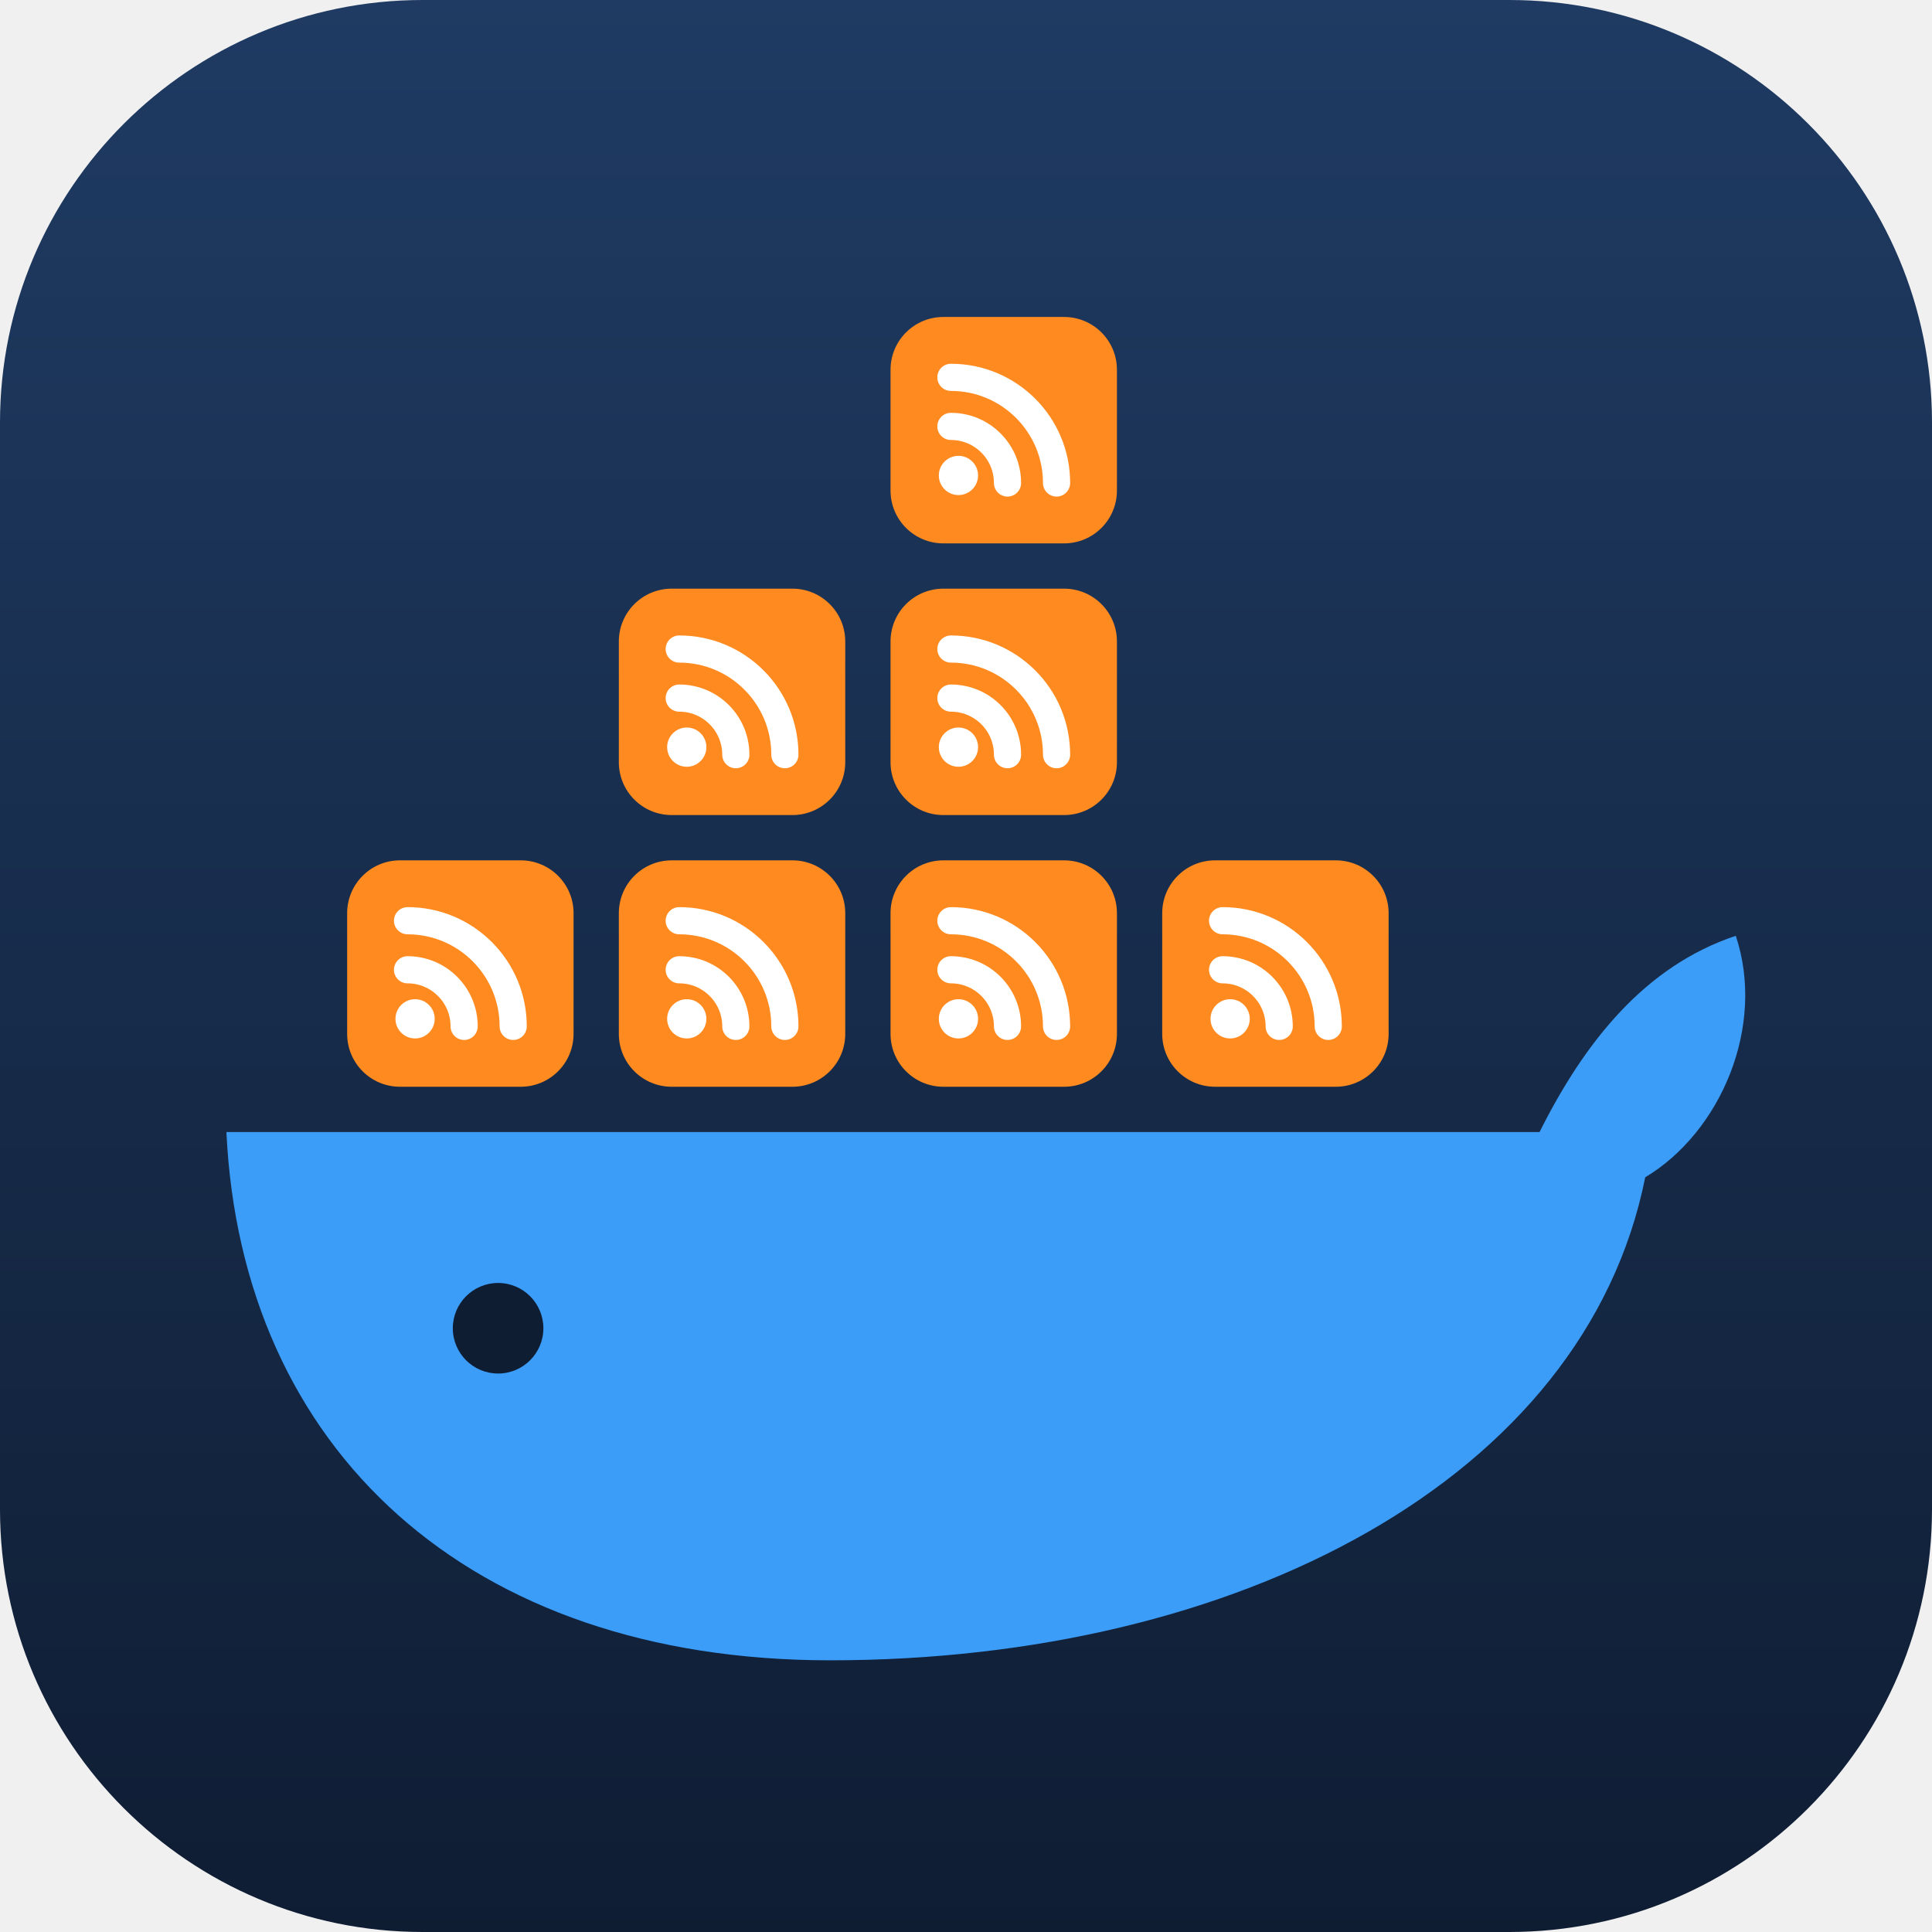
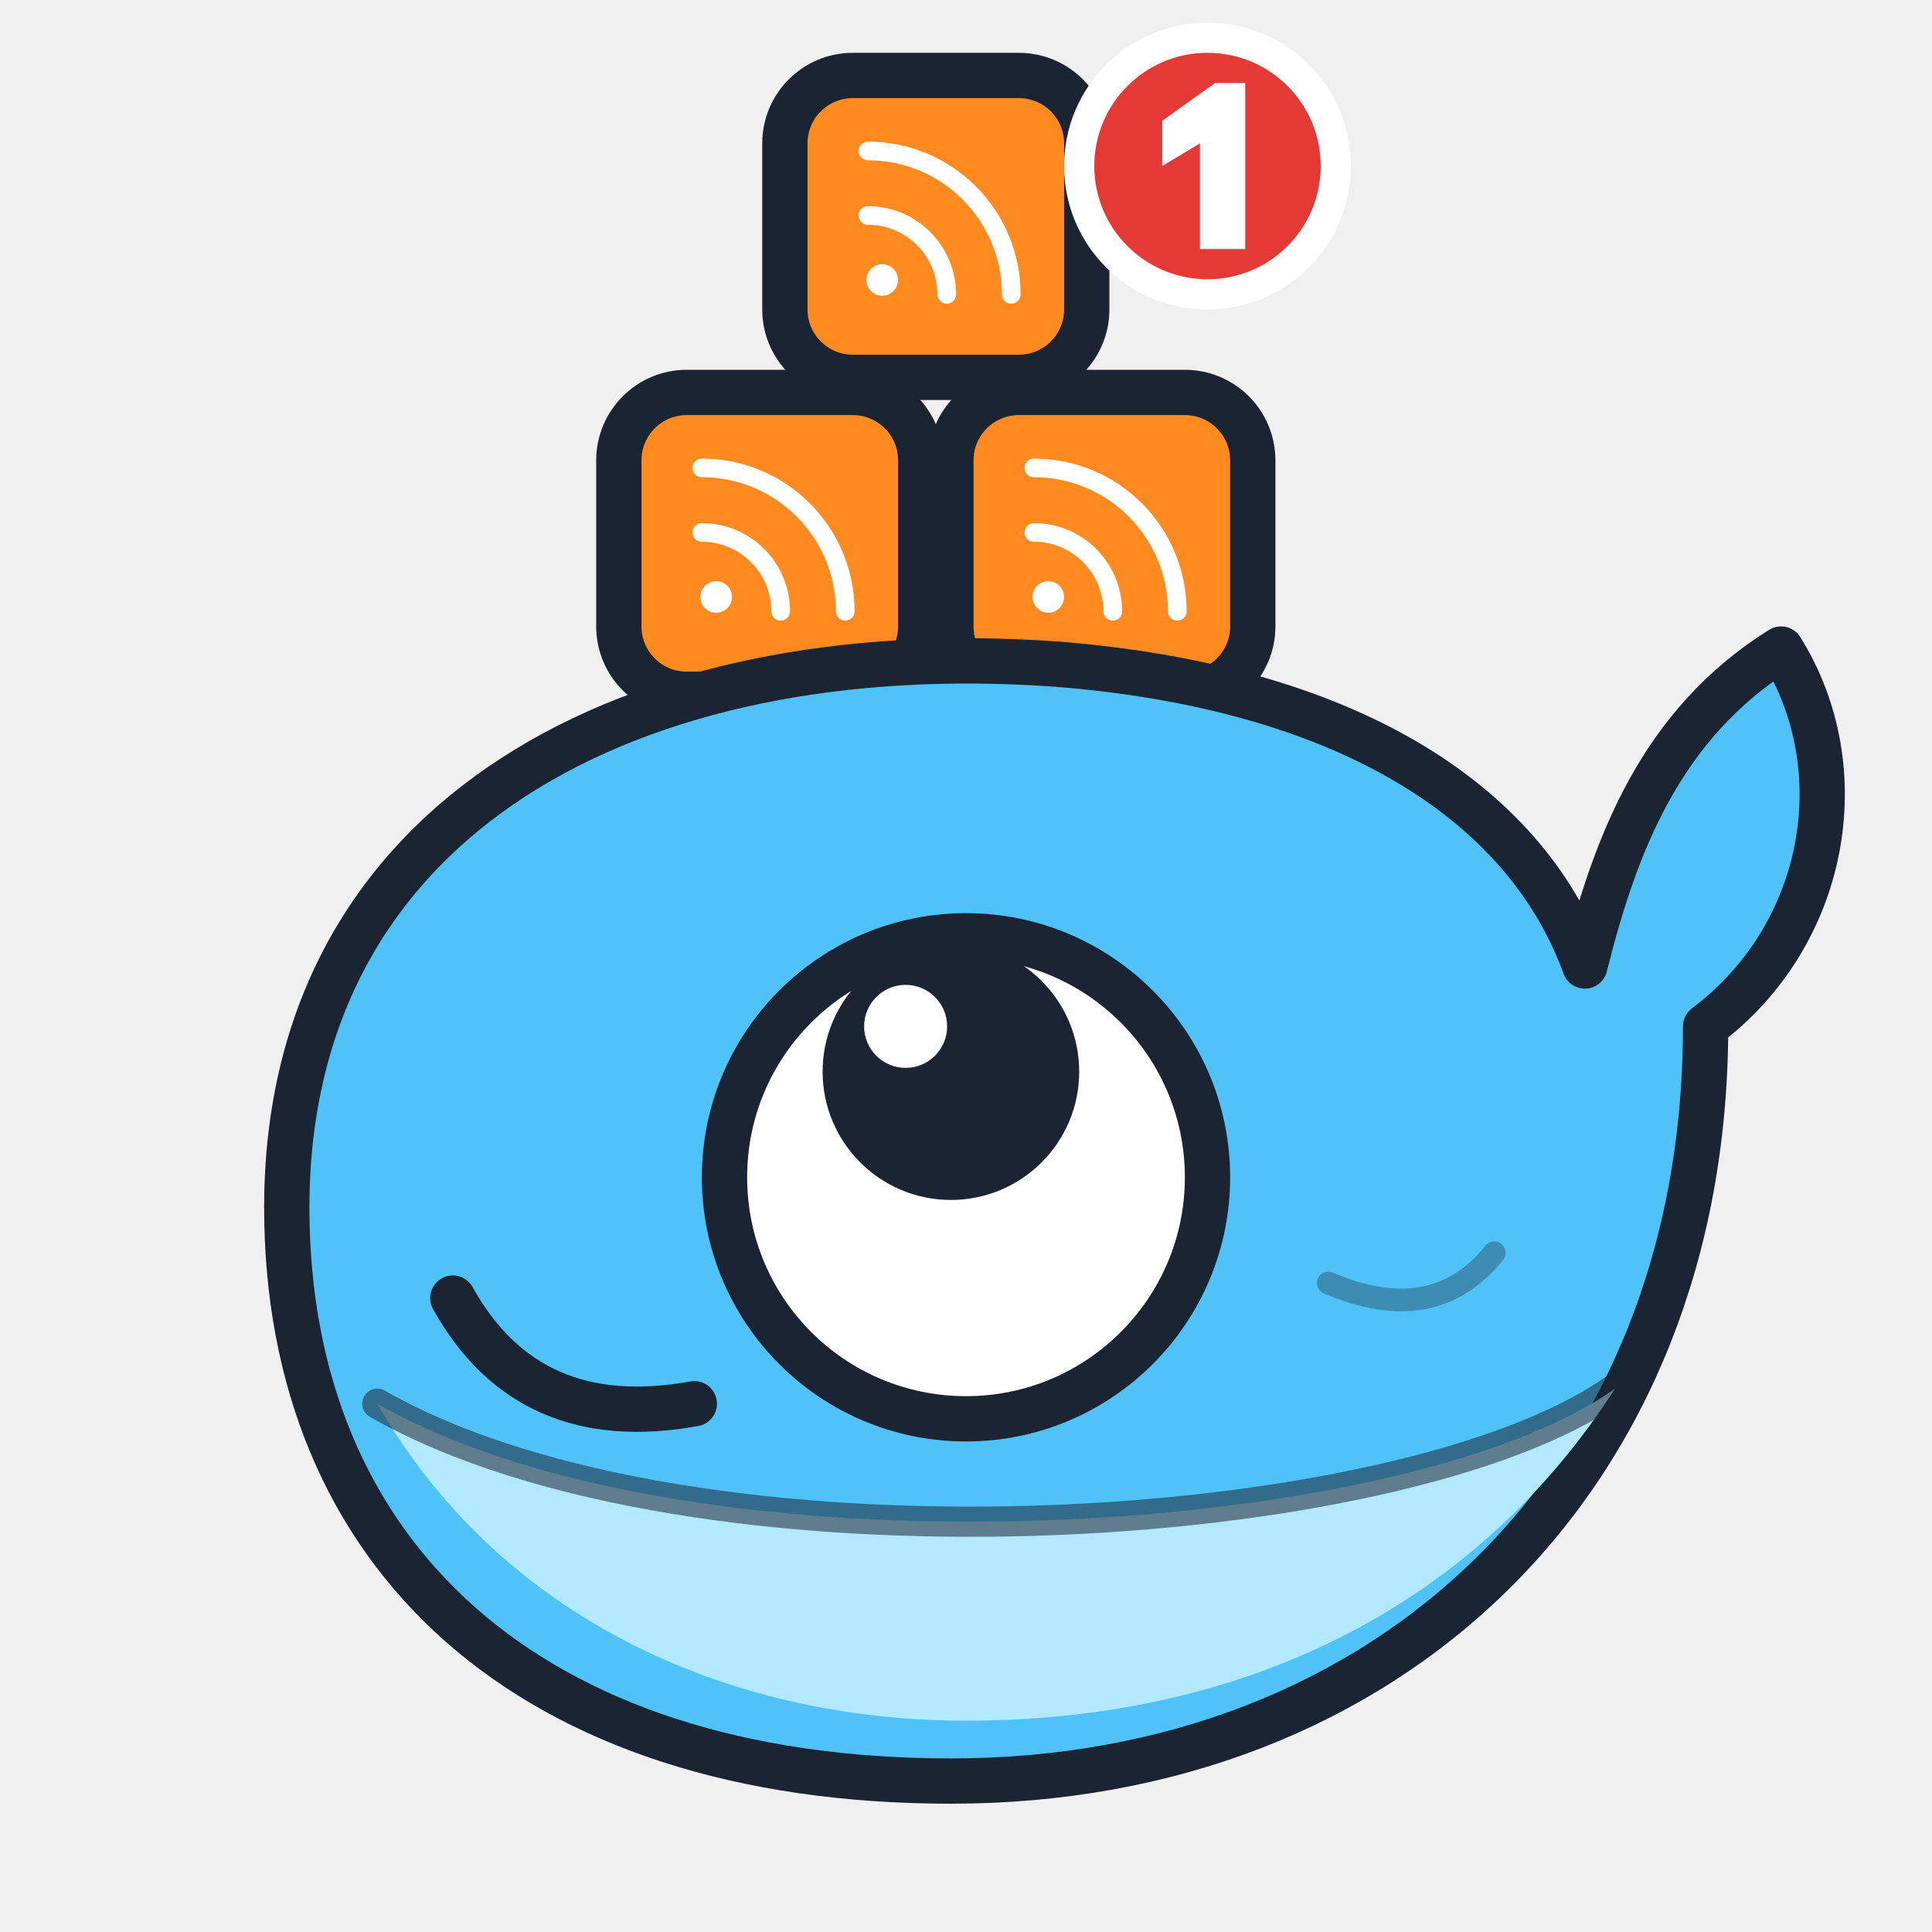
<svg xmlns="http://www.w3.org/2000/svg" viewBox="0 0 256 256" width="256" height="256">
-   <defs>
-     <linearGradient id="bg" x1="0" y1="0" x2="0" y2="1">
-       <stop offset="0" stop-color="#1f3b63" />
-       <stop offset="1" stop-color="#0f1d33" />
-     </linearGradient>
-     <g id="feed">
-       <rect width="30" height="30" rx="7" fill="#ff8a1f" />
-       <g fill="none" stroke="#fff" stroke-width="3.6" stroke-linecap="round">
-         <path d="M8 14.5a7.5 7.5 0 0 1 7.5 7.5" />
-         <path d="M8 8a14 14 0 0 1 14 14" />
-       </g>
-       <circle cx="9" cy="21" r="2.6" fill="#fff" />
-     </g>
-   </defs>
-   <rect width="256" height="256" rx="56" fill="url(#bg)" />
-   <path fill="#3b9df8" d="M30 150H204C210 138 218 128 230 124C234 136 228 150 218 156C210 196 164 220 110 220C62 220 32 192 30 150Z" />
-   <circle cx="66" cy="176" r="6" fill="#0f1d33" />
-   <use href="#feed" x="46" y="114" />
-   <use href="#feed" x="82" y="114" />
-   <use href="#feed" x="118" y="114" />
-   <use href="#feed" x="154" y="114" />
-   <use href="#feed" x="82" y="78" />
-   <use href="#feed" x="118" y="78" />
-   <use href="#feed" x="118" y="42" />
+   <rect x="82" y="52" width="40" height="40" rx="9" fill="#ff8a1f" stroke="#1b2433" stroke-width="6" />
+   <g fill="none" stroke="#fff" stroke-width="2.47" stroke-linecap="round">
+     <path d="M93 70.55a10.45 10.45 0 0 1 10.45 10.45" />
+     <path d="M93 62a19 19 0 0 1 19 19" />
+   </g>
+   <circle cx="94.9" cy="79.1" r="2.09" fill="#fff" />
+   <rect x="126" y="52" width="40" height="40" rx="9" fill="#ff8a1f" stroke="#1b2433" stroke-width="6" />
+   <g fill="none" stroke="#fff" stroke-width="2.47" stroke-linecap="round">
+     <path d="M137 70.55a10.45 10.45 0 0 1 10.45 10.45" />
+     <path d="M137 62a19 19 0 0 1 19 19" />
+   </g>
+   <circle cx="138.9" cy="79.1" r="2.09" fill="#fff" />
+   <rect x="104" y="10" width="40" height="40" rx="9" fill="#ff8a1f" stroke="#1b2433" stroke-width="6" />
+   <g fill="none" stroke="#fff" stroke-width="2.47" stroke-linecap="round">
+     <path d="M115 28.55a10.45 10.45 0 0 1 10.45 10.45" />
+     <path d="M115 20a19 19 0 0 1 19 19" />
+   </g>
+   <circle cx="116.9" cy="37.1" r="2.09" fill="#fff" />
+   <g stroke="#1b2433" stroke-width="6" stroke-linejoin="round" stroke-linecap="round">
+     <path fill="#4fc3f7" d="M38 160C38 108 84 84 140 88C178 91 202 106 210 128C214 112 220 96 236 86C246 102 242 124 226 136C226 196 184 236 126 236C70 236 38 206 38 160Z" />
+     <path fill="#b3e9ff" stroke="none" d="M50 186C66 214 96 228 128 228C166 228 196 212 214 184C186 204 92 210 50 186Z" />
+     <path fill="none" d="M50 186C92 210 186 204 214 184" stroke-width="4" opacity=".55" />
+     <circle cx="128" cy="156" r="32" fill="#fff" />
+     <path fill="none" d="M60 172Q70 190 92 186" />
+   </g>
+   <path d="M176 170q14 6 22-4" fill="none" stroke="#1b2433" stroke-width="3" opacity=".35" stroke-linecap="round" />
+   <circle cx="126" cy="142" r="17" fill="#1b2433" />
+   <circle cx="120" cy="136" r="5.5" fill="#fff" />
+   <circle cx="160" cy="22" r="17" fill="#e53935" stroke="#fff" stroke-width="4" />
+   <path d="M154 16L161 11H165V33H159V19L154 22Z" fill="#fff" />
</svg>
